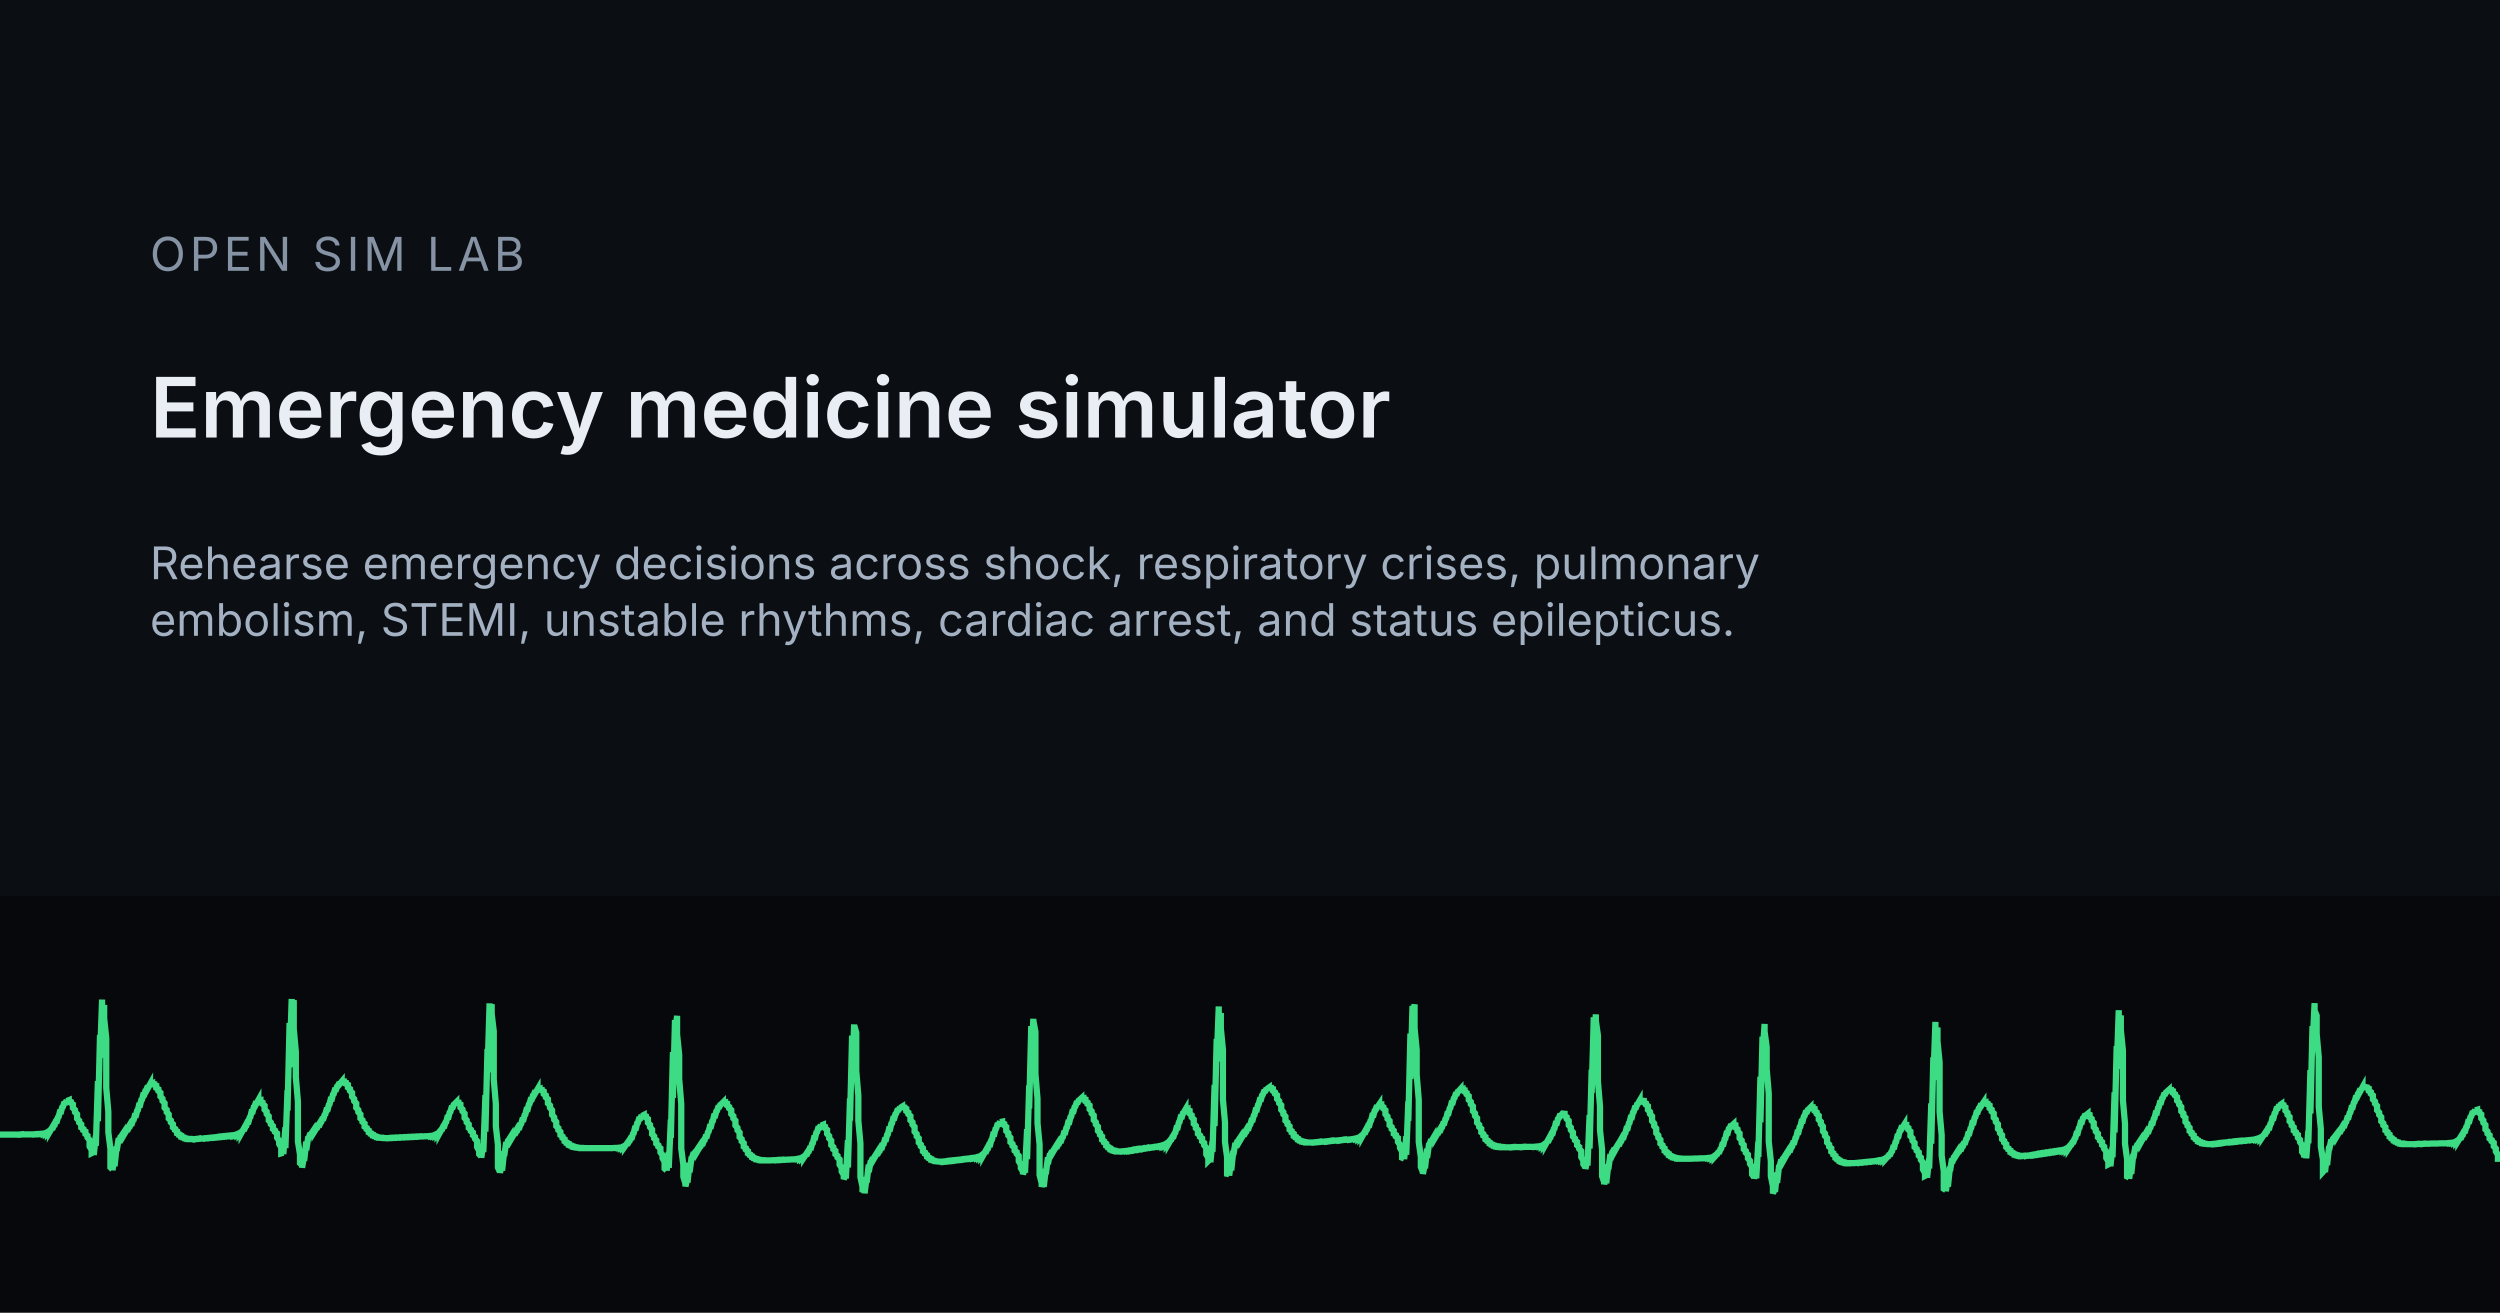
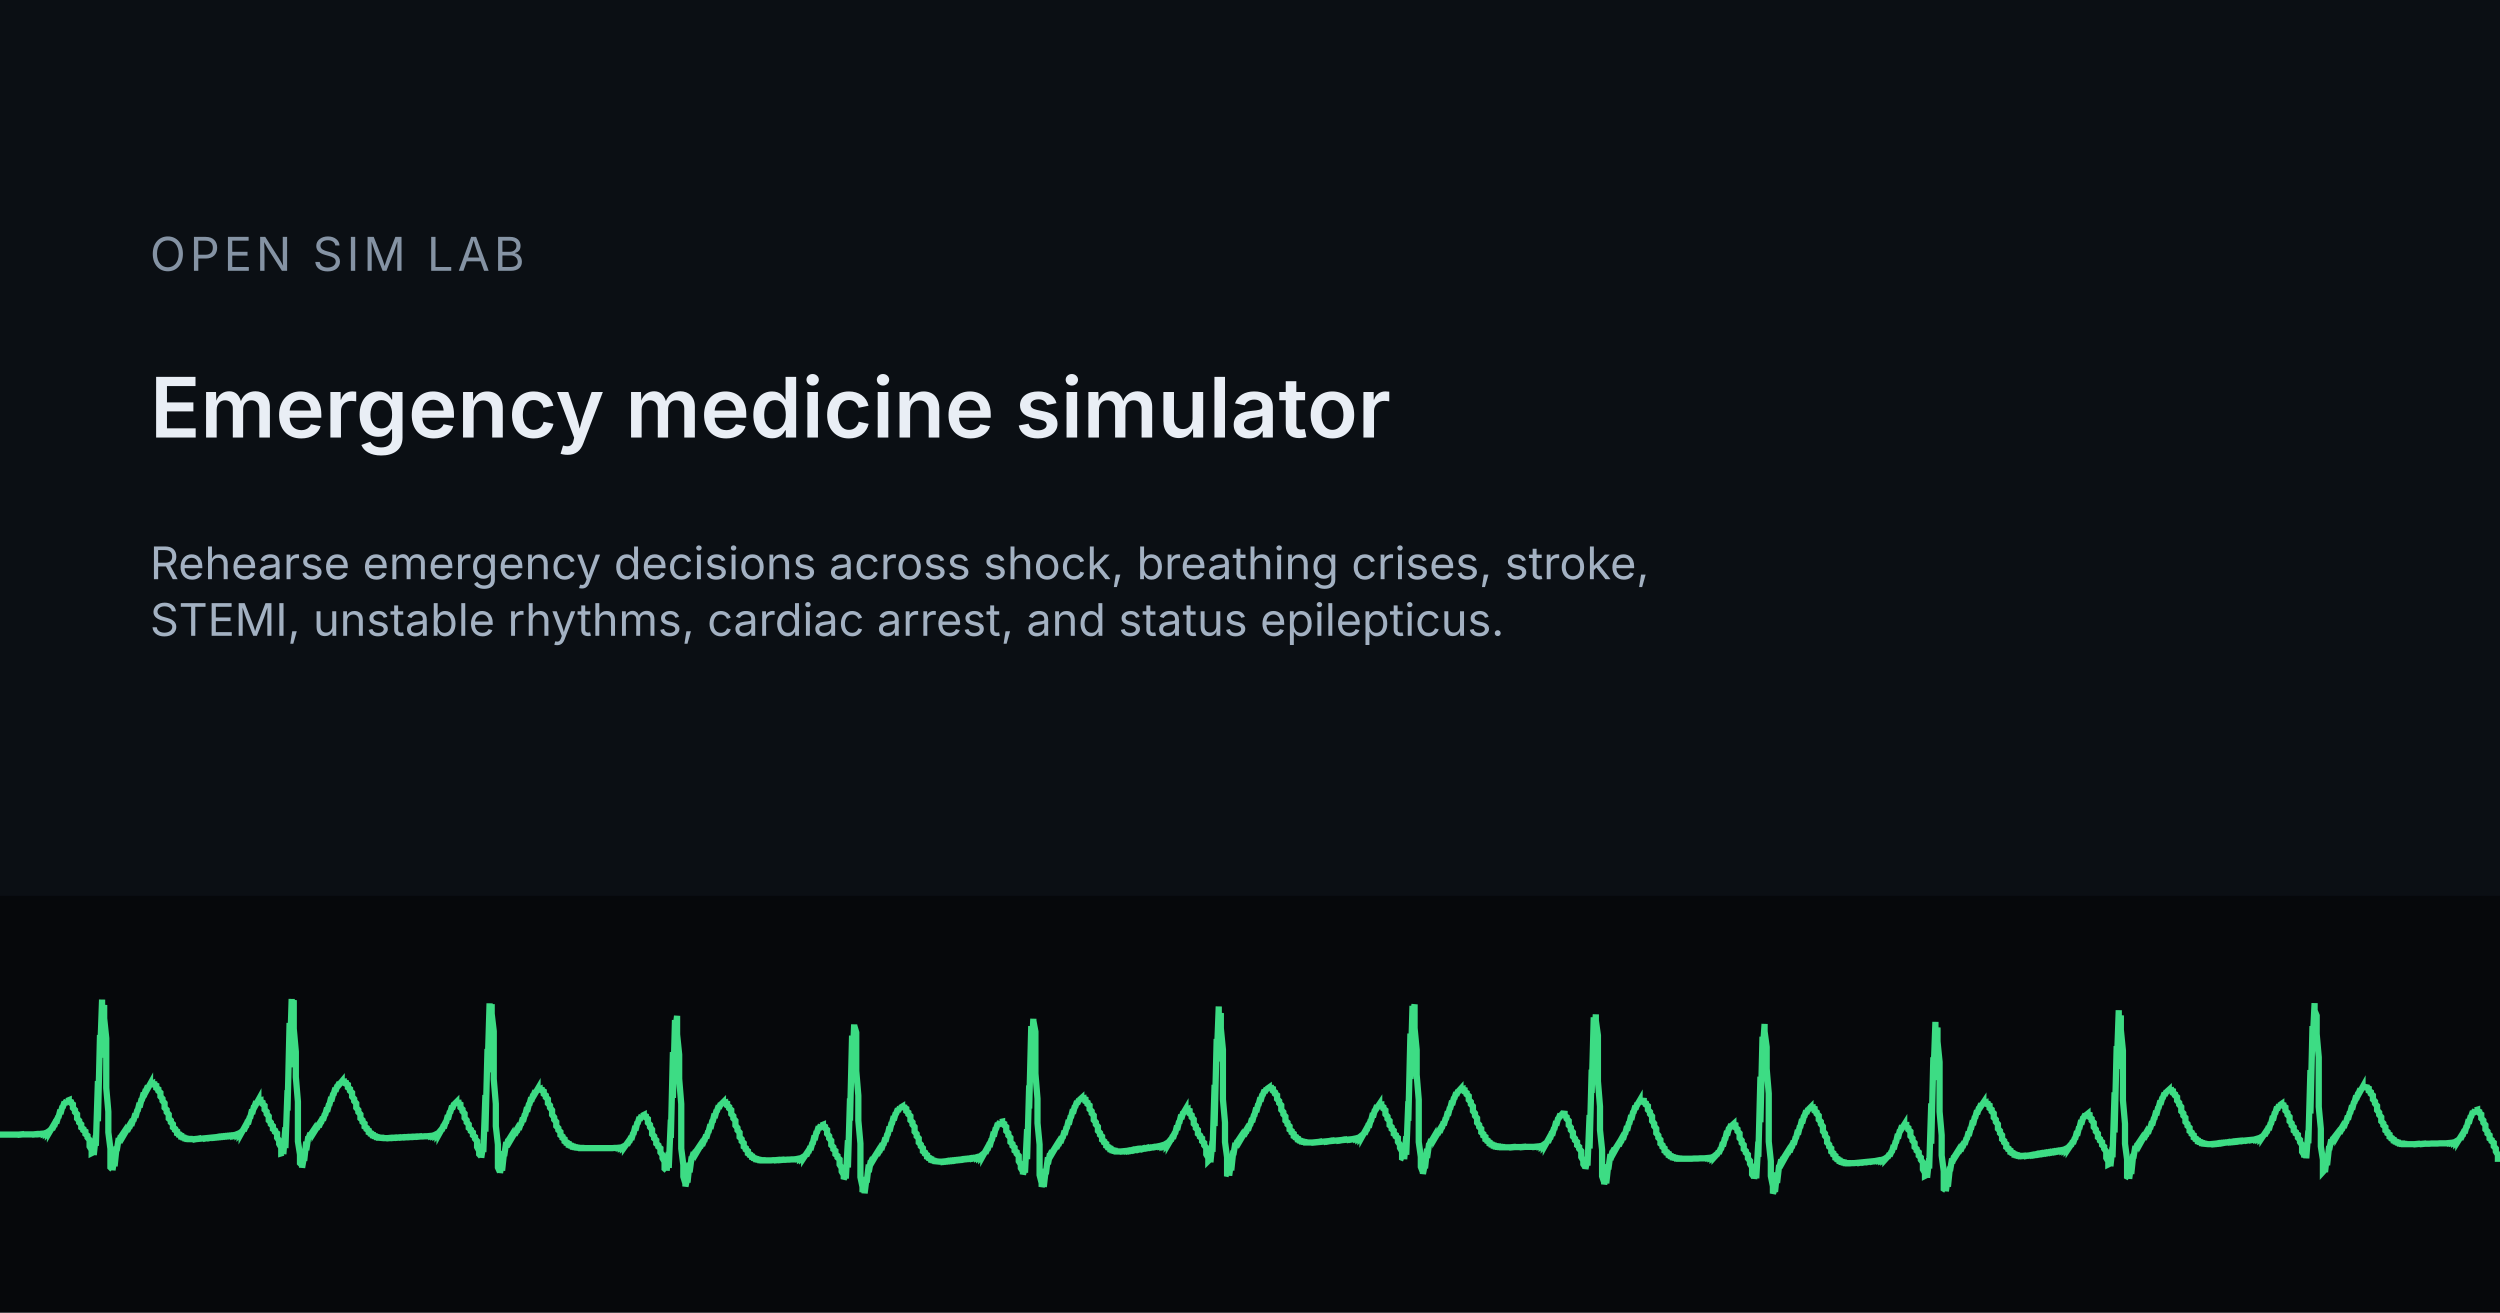
<svg xmlns="http://www.w3.org/2000/svg" width="1200" height="630" viewBox="0 0 1200 630">
  <rect width="1200" height="630" fill="#0B0F14" />
  <rect x="0" y="430" width="1200" height="200" fill="#06080B" />
  <g transform="translate(0 455)">
    <path d="M0 89.6 L0 89.6 L1 89.6 L1 89.6 L2 89.6 L2 89.6 L3 89.6 L3 89.6 L4 89.6 L4 89.6 L5 89.6 L5 89.6 L6 89.6 L6 89.6 L7 89.6 L7 89.6 L8 89.6 L8 89.6 L9 89.6 L9 89.6 L10 89.5 L10 89.6 L11 89.5 L11 89.5 L12 89.5 L12 89.5 L13 89.5 L13 89.5 L14 89.5 L14 89.5 L15 89.5 L15 89.5 L16 89.5 L16 89.5 L17 89.4 L17 89.5 L18 89.4 L18 89.4 L19 89.3 L19 89.4 L20 89.3 L20 89.3 L21 89.1 L21 89.2 L22 88.8 L22 89.0 L23 88.3 L23 88.7 L24 87.6 L24 88.0 L25 86.3 L25 87.2 L26 85.0 L26 85.7 L27 82.6 L27 84.2 L28 80.7 L28 81.6 L29 77.7 L29 79.7 L30 75.9 L30 76.8 L31 73.9 L31 75.1 L32 73.2 L32 73.5 L33 73.1 L33 73.5 L34 73.9 L34 74.4 L35 75.1 L35 76.8 L36 77.8 L36 78.8 L37 79.8 L37 81.9 L38 82.9 L38 83.8 L39 84.7 L39 86.2 L40 86.9 L40 87.5 L41 88.1 L41 89.3 L42 90.1 L42 91.0 L43 92.2 L43 95.3 L44 97.0 L44 98.5 L45 98.0 L45 99.4 L46 90.1 L46 95.0 L47 63.9 L47 83.2 L48 41.8 L48 52.7 L49 24.8 L49 32.7 L50 27.4 L50 33.8 L51 43.4 L51 67.2 L52 78.6 L52 88.5 L53 96.4 L53 105.3 L54 106.3 L54 106.7 L55 99.9 L55 104.8 L56 95.3 L56 97.4 L57 91.3 L57 93.5 L58 90.2 L58 90.7 L59 89.2 L59 89.8 L60 88.4 L60 88.8 L61 87.1 L61 88.0 L62 85.9 L62 86.5 L63 83.9 L63 85.3 L64 82.2 L64 83.1 L65 79.5 L65 81.4 L66 77.5 L66 78.5 L67 74.4 L67 76.5 L68 72.3 L68 73.4 L69 69.5 L69 71.4 L70 67.9 L70 68.7 L71 66.2 L71 67.3 L72 65.5 L72 65.7 L73 65.2 L73 65.3 L74 65.4 L74 65.7 L75 66.1 L75 67.2 L76 67.8 L76 68.6 L77 69.5 L77 71.3 L78 72.4 L78 73.4 L79 74.5 L79 76.7 L80 77.7 L80 78.8 L81 79.9 L81 81.9 L82 82.8 L82 83.7 L83 84.6 L83 86.1 L84 86.8 L84 87.4 L85 88.0 L85 89.0 L86 89.4 L86 89.8 L87 90.1 L87 90.7 L88 90.9 L88 91.1 L89 91.3 L89 91.5 L90 91.6 L90 91.7 L91 91.7 L91 91.8 L92 91.8 L92 91.8 L93 91.8 L93 91.8 L94 91.7 L94 91.8 L95 91.6 L95 91.7 L96 91.6 L96 91.6 L97 91.5 L97 91.5 L98 91.4 L98 91.4 L99 91.3 L99 91.4 L100 91.2 L100 91.2 L101 91.1 L101 91.2 L102 91.0 L102 91.0 L103 90.9 L103 91.0 L104 90.8 L104 90.9 L105 90.7 L105 90.8 L106 90.6 L106 90.7 L107 90.5 L107 90.6 L108 90.4 L108 90.5 L109 90.3 L109 90.4 L110 90.2 L110 90.3 L111 90.1 L111 90.2 L112 90.0 L112 90.1 L113 89.7 L113 89.9 L114 89.5 L114 89.6 L115 88.9 L115 89.3 L116 88.2 L116 88.6 L117 86.8 L117 87.8 L118 85.4 L118 86.1 L119 82.8 L119 84.6 L120 80.8 L120 81.8 L121 77.6 L121 79.7 L122 75.7 L122 76.6 L123 73.7 L123 74.9 L124 73.1 L124 73.3 L125 73.1 L125 73.7 L126 74.2 L126 74.9 L127 75.7 L127 77.6 L128 78.6 L128 79.7 L129 80.8 L129 82.8 L130 83.8 L130 84.6 L131 85.5 L131 86.9 L132 87.6 L132 88.3 L133 89.0 L133 91.1 L134 92.5 L134 94.1 L135 95.8 L135 98.6 L136 98.3 L136 99.0 L137 86.1 L137 96.1 L138 68.3 L138 78.1 L139 36.0 L139 57.3 L140 24.5 L140 28.4 L141 25.1 L141 38.8 L142 49.9 L142 62.0 L143 73.8 L143 92.9 L144 99.2 L144 103.3 L145 104.3 L145 105.5 L146 99.7 L146 102.2 L147 93.0 L147 97.1 L148 90.5 L148 91.6 L149 88.9 L149 89.8 L150 88.3 L150 88.6 L151 87.3 L151 88.0 L152 86.4 L152 86.9 L153 84.8 L153 85.9 L154 83.5 L154 84.2 L155 81.2 L155 82.8 L156 79.5 L156 80.4 L157 76.7 L157 78.6 L158 74.7 L158 75.7 L159 71.6 L159 73.6 L160 69.7 L160 70.7 L161 67.2 L161 68.9 L162 65.9 L162 66.5 L163 64.6 L163 65.4 L164 64.2 L164 64.3 L165 64.2 L165 64.4 L166 64.7 L166 65.2 L167 65.7 L167 67.0 L168 67.7 L168 68.6 L169 69.5 L169 71.4 L170 72.5 L170 73.5 L171 74.6 L171 76.7 L172 77.8 L172 78.8 L173 79.9 L173 81.8 L174 82.7 L174 83.5 L175 84.3 L175 85.8 L176 86.4 L176 87.0 L177 87.6 L177 88.5 L178 88.9 L178 89.3 L179 89.6 L179 90.1 L180 90.3 L180 90.5 L181 90.7 L181 90.9 L182 91.0 L182 91.1 L183 91.1 L183 91.2 L184 91.3 L184 91.3 L185 91.3 L185 91.3 L186 91.3 L186 91.3 L187 91.2 L187 91.3 L188 91.2 L188 91.2 L189 91.1 L189 91.2 L190 91.1 L190 91.1 L191 91.0 L191 91.1 L192 91.0 L192 91.0 L193 90.9 L193 91.0 L194 90.9 L194 90.9 L195 90.8 L195 90.9 L196 90.8 L196 90.8 L197 90.7 L197 90.8 L198 90.7 L198 90.7 L199 90.6 L199 90.7 L200 90.6 L200 90.6 L201 90.5 L201 90.6 L202 90.5 L202 90.5 L203 90.5 L203 90.5 L204 90.4 L204 90.4 L205 90.4 L205 90.4 L206 90.3 L206 90.3 L207 90.2 L207 90.3 L208 90.0 L208 90.1 L209 89.6 L209 89.9 L210 89.2 L210 89.4 L211 88.2 L211 88.9 L212 87.1 L212 87.7 L213 85.0 L213 86.5 L214 83.3 L214 84.2 L215 80.3 L215 82.3 L216 78.3 L216 79.3 L217 75.8 L217 77.4 L218 74.6 L218 75.1 L219 74.1 L219 74.3 L220 74.3 L220 74.6 L221 75.1 L221 76.6 L222 77.5 L222 78.4 L223 79.5 L223 81.6 L224 82.7 L224 83.7 L225 84.7 L225 86.4 L226 87.2 L226 87.9 L227 88.6 L227 89.9 L228 90.7 L228 91.6 L229 92.7 L229 95.6 L230 97.4 L230 99.0 L231 100.1 L231 100.7 L232 94.1 L232 98.0 L233 70.6 L233 88.2 L234 48.5 L234 59.7 L235 26.6 L235 38.3 L236 27.0 L236 31.6 L237 40.0 L237 63.0 L238 74.9 L238 85.6 L239 94.4 L239 105.4 L240 107.6 L240 108.0 L241 102.4 L241 106.9 L242 97.6 L242 99.9 L243 93.2 L243 95.7 L244 91.9 L244 92.5 L245 90.9 L245 91.5 L246 90.2 L246 90.6 L247 88.9 L247 89.8 L248 87.8 L248 88.4 L249 85.8 L249 87.2 L250 84.2 L250 85.0 L251 81.5 L251 83.4 L252 79.6 L252 80.6 L253 76.5 L253 78.6 L254 74.5 L254 75.5 L255 71.8 L255 73.6 L256 70.2 L256 71.0 L257 68.5 L257 69.6 L258 67.9 L258 68.2 L259 67.8 L259 67.9 L260 68.1 L260 68.4 L261 68.9 L261 70.1 L262 70.8 L262 71.7 L263 72.6 L263 74.6 L264 75.6 L264 76.7 L265 77.9 L265 80.1 L266 81.3 L266 82.4 L267 83.5 L267 85.5 L268 86.5 L268 87.4 L269 88.3 L269 89.8 L270 90.5 L270 91.2 L271 91.8 L271 92.8 L272 93.3 L272 93.7 L273 94.0 L273 94.6 L274 94.8 L274 95.0 L275 95.2 L275 95.5 L276 95.6 L276 95.7 L277 95.8 L277 95.9 L278 96.0 L278 96.0 L279 96.0 L279 96.1 L280 96.1 L280 96.1 L281 96.1 L281 96.1 L282 96.1 L282 96.1 L283 96.1 L283 96.1 L284 96.1 L284 96.1 L285 96.1 L285 96.1 L286 96.1 L286 96.1 L287 96.1 L287 96.1 L288 96.1 L288 96.1 L289 96.1 L289 96.1 L290 96.1 L290 96.1 L291 96.1 L291 96.1 L292 96.1 L292 96.1 L293 96.1 L293 96.1 L294 96.1 L294 96.1 L295 96.0 L295 96.0 L296 96.0 L296 96.0 L297 95.9 L297 96.0 L298 95.8 L298 95.9 L299 95.4 L299 95.7 L300 94.9 L300 95.2 L301 93.8 L301 94.6 L302 92.7 L302 93.3 L303 90.5 L303 92.1 L304 88.6 L304 89.6 L305 85.5 L305 87.6 L306 83.5 L306 84.5 L307 81.2 L307 82.7 L308 80.3 L308 80.7 L309 80.2 L309 80.4 L310 80.8 L310 81.4 L311 82.1 L311 83.9 L312 84.9 L312 86.0 L313 87.2 L313 89.4 L314 90.4 L314 91.4 L315 92.3 L315 93.9 L316 94.7 L316 95.4 L317 96.2 L317 98.1 L318 99.4 L318 100.9 L319 102.6 L319 105.9 L320 106.8 L320 106.9 L321 98.0 L321 105.6 L322 82.4 L322 91.2 L323 50.0 L323 72.0 L324 34.6 L324 40.8 L325 32.6 L325 41.5 L326 51.2 L326 62.8 L327 74.9 L327 96.3 L328 104.2 L328 109.8 L329 113.1 L329 114.5 L330 110.3 L330 112.6 L331 103.1 L331 107.7 L332 100.2 L332 101.4 L333 98.1 L333 99.3 L334 97.4 L334 97.8 L335 96.3 L335 97.1 L336 95.4 L336 95.9 L337 93.6 L337 94.9 L338 92.2 L338 92.9 L339 89.7 L339 91.4 L340 87.8 L340 88.7 L341 84.7 L341 86.8 L342 82.6 L342 83.7 L343 79.6 L343 81.6 L344 77.8 L344 78.7 L345 75.7 L345 77.0 L346 74.7 L346 75.2 L347 74.2 L347 74.4 L348 74.2 L348 74.4 L349 74.7 L349 75.6 L350 76.3 L350 77.0 L351 77.8 L351 79.7 L352 80.7 L352 81.8 L353 82.9 L353 85.2 L354 86.4 L354 87.5 L355 88.6 L355 90.8 L356 91.8 L356 92.8 L357 93.7 L357 95.4 L358 96.1 L358 96.8 L359 97.5 L359 98.6 L360 99.1 L360 99.5 L361 99.9 L361 100.5 L362 100.8 L362 101.0 L363 101.2 L363 101.5 L364 101.6 L364 101.7 L365 101.8 L365 101.9 L366 101.9 L366 102.0 L367 102.0 L367 102.0 L368 102.0 L368 102.0 L369 102.0 L369 102.0 L370 102.0 L370 102.0 L371 101.9 L371 101.9 L372 101.9 L372 101.9 L373 101.8 L373 101.9 L374 101.8 L374 101.8 L375 101.7 L375 101.8 L376 101.7 L376 101.7 L377 101.7 L377 101.7 L378 101.6 L378 101.6 L379 101.6 L379 101.6 L380 101.5 L380 101.5 L381 101.5 L381 101.5 L382 101.4 L382 101.4 L383 101.2 L383 101.3 L384 101.1 L384 101.2 L385 100.6 L385 100.9 L386 100.1 L386 100.4 L387 98.9 L387 99.8 L388 97.7 L388 98.3 L389 95.3 L389 97.0 L390 93.3 L390 94.3 L391 90.1 L391 92.2 L392 88.0 L392 89.0 L393 85.7 L393 87.1 L394 85.0 L394 85.3 L395 84.9 L395 85.3 L396 85.8 L396 86.5 L397 87.3 L397 89.2 L398 90.3 L398 91.4 L399 92.5 L399 94.6 L400 95.6 L400 96.6 L401 97.4 L401 99.0 L402 99.8 L402 100.6 L403 101.5 L403 104.0 L404 105.6 L404 107.3 L405 109.0 L405 111.0 L406 108.9 L406 110.7 L407 92.3 L407 105.4 L408 72.2 L408 82.9 L409 42.1 L409 60.9 L410 36.7 L410 37.2 L411 40.6 L411 59.0 L412 70.9 L412 82.9 L413 93.9 L413 110.0 L414 114.7 L414 117.2 L415 115.0 L415 117.8 L416 110.0 L416 112.6 L417 104.0 L417 107.6 L418 102.1 L418 102.9 L419 100.7 L419 101.5 L420 99.9 L420 100.3 L421 98.6 L421 99.5 L422 97.5 L422 98.1 L423 95.5 L423 96.9 L424 93.8 L424 94.7 L425 91.1 L425 93.0 L426 89.0 L426 90.1 L427 85.8 L427 88.0 L428 83.7 L428 84.8 L429 80.8 L429 82.7 L430 79.1 L430 79.9 L431 77.2 L431 78.4 L432 76.5 L432 76.8 L433 76.2 L433 76.3 L434 76.5 L434 76.7 L435 77.2 L435 78.3 L436 79.0 L436 79.8 L437 80.7 L437 82.7 L438 83.7 L438 84.8 L439 85.9 L439 88.2 L440 89.3 L440 90.4 L441 91.4 L441 93.4 L442 94.4 L442 95.2 L443 96.1 L443 97.6 L444 98.2 L444 98.8 L445 99.4 L445 100.3 L446 100.7 L446 101.0 L447 101.3 L447 101.8 L448 102.0 L448 102.1 L449 102.3 L449 102.4 L450 102.5 L450 102.5 L451 102.6 L451 102.6 L452 102.6 L452 102.6 L453 102.5 L453 102.6 L454 102.4 L454 102.5 L455 102.3 L455 102.4 L456 102.2 L456 102.3 L457 102.1 L457 102.2 L458 102.0 L458 102.1 L459 101.9 L459 102.0 L460 101.8 L460 101.8 L461 101.6 L461 101.7 L462 101.5 L462 101.6 L463 101.4 L463 101.5 L464 101.3 L464 101.3 L465 101.1 L465 101.2 L466 101.0 L466 101.1 L467 100.9 L467 101.0 L468 100.7 L468 100.8 L469 100.5 L469 100.7 L470 100.2 L470 100.4 L471 99.6 L471 100.1 L472 99.0 L472 99.4 L473 97.6 L473 98.6 L474 96.3 L474 97.0 L475 93.7 L475 95.5 L476 91.6 L476 92.6 L477 88.3 L477 90.5 L478 86.3 L478 87.2 L479 84.1 L479 85.4 L480 83.4 L480 83.6 L481 83.4 L481 83.9 L482 84.4 L482 85.1 L483 85.9 L483 87.9 L484 88.9 L484 90.0 L485 91.1 L485 93.2 L486 94.1 L486 95.0 L487 95.8 L487 97.3 L488 98.0 L488 98.8 L489 99.8 L489 102.4 L490 104.0 L490 105.7 L491 107.3 L491 108.7 L492 105.6 L492 107.9 L493 87.0 L493 101.4 L494 66.0 L494 77.1 L495 37.5 L495 54.8 L496 34.0 L496 34.9 L497 40.2 L497 60.3 L498 72.4 L498 84.1 L499 94.4 L499 109.0 L500 112.9 L500 114.7 L501 111.2 L501 114.7 L502 106.1 L502 108.6 L503 100.5 L503 103.8 L504 98.7 L504 99.5 L505 97.4 L505 98.2 L506 96.6 L506 97.0 L507 95.3 L507 96.2 L508 94.2 L508 94.8 L509 92.2 L509 93.6 L510 90.6 L510 91.4 L511 87.8 L511 89.7 L512 85.8 L512 86.8 L513 82.6 L513 84.8 L514 80.5 L514 81.6 L515 77.5 L515 79.5 L516 75.7 L516 76.6 L517 73.6 L517 74.9 L518 72.7 L518 73.1 L519 72.2 L519 72.4 L520 72.2 L520 72.4 L521 72.7 L521 73.6 L522 74.2 L522 74.9 L523 75.6 L523 77.4 L524 78.4 L524 79.4 L525 80.4 L525 82.6 L526 83.7 L526 84.7 L527 85.8 L527 87.8 L528 88.8 L528 89.7 L529 90.5 L529 92.1 L530 92.8 L530 93.4 L531 94.0 L531 95.0 L532 95.5 L532 95.9 L533 96.2 L533 96.8 L534 97.0 L534 97.2 L535 97.3 L535 97.5 L536 97.6 L536 97.7 L537 97.7 L537 97.7 L538 97.7 L538 97.7 L539 97.6 L539 97.7 L540 97.6 L540 97.6 L541 97.4 L541 97.5 L542 97.3 L542 97.4 L543 97.1 L543 97.3 L544 97.0 L544 97.1 L545 96.8 L545 97.0 L546 96.7 L546 96.8 L547 96.6 L547 96.7 L548 96.4 L548 96.5 L549 96.3 L549 96.4 L550 96.1 L550 96.2 L551 96.0 L551 96.1 L552 95.9 L552 95.9 L553 95.7 L553 95.8 L554 95.6 L554 95.6 L555 95.4 L555 95.5 L556 95.3 L556 95.3 L557 95.0 L557 95.2 L558 94.9 L558 95.0 L559 94.4 L559 94.7 L560 94.0 L560 94.3 L561 93.1 L561 93.8 L562 92.1 L562 92.6 L563 90.1 L563 91.5 L564 88.4 L564 89.3 L565 85.3 L565 87.4 L566 83.1 L566 84.2 L567 80.1 L567 82.1 L568 78.7 L568 79.3 L569 77.6 L569 78.1 L570 77.6 L570 77.9 L571 78.2 L571 79.5 L572 80.3 L572 81.3 L573 82.3 L573 84.4 L574 85.4 L574 86.5 L575 87.4 L575 89.2 L576 90.0 L576 90.7 L577 91.4 L577 92.8 L578 93.6 L578 94.7 L579 95.9 L579 99.1 L580 100.8 L580 102.2 L581 101.2 L581 102.9 L582 92.7 L582 97.9 L583 65.7 L583 85.5 L584 43.7 L584 54.5 L585 28.1 L585 34.9 L586 31.3 L586 38.6 L587 48.8 L587 72.7 L588 83.8 L588 93.2 L589 100.5 L589 108.4 L590 108.6 L590 109.3 L591 101.8 L591 106.8 L592 97.3 L592 99.4 L593 93.6 L593 95.7 L594 92.5 L594 93.0 L595 91.5 L595 92.2 L596 90.7 L596 91.1 L597 89.4 L597 90.3 L598 88.2 L598 88.8 L599 86.1 L599 87.6 L600 84.5 L600 85.3 L601 81.8 L601 83.6 L602 79.8 L602 80.8 L603 76.7 L603 78.8 L604 74.7 L604 75.7 L605 71.8 L605 73.7 L606 70.1 L606 70.9 L607 68.2 L607 69.4 L608 67.4 L608 67.8 L609 67.1 L609 67.2 L610 67.2 L610 67.4 L611 67.7 L611 68.6 L612 69.3 L612 70.0 L613 70.7 L613 72.5 L614 73.5 L614 74.5 L615 75.5 L615 77.7 L616 78.8 L616 79.8 L617 80.9 L617 82.9 L618 83.8 L618 84.7 L619 85.6 L619 87.2 L620 87.9 L620 88.6 L621 89.2 L621 90.3 L622 90.7 L622 91.1 L623 91.5 L623 92.1 L624 92.4 L624 92.6 L625 92.8 L625 93.0 L626 93.1 L626 93.2 L627 93.3 L627 93.4 L628 93.4 L628 93.4 L629 93.4 L629 93.4 L630 93.4 L630 93.4 L631 93.3 L631 93.4 L632 93.3 L632 93.3 L633 93.1 L633 93.2 L634 93.1 L634 93.1 L635 93.0 L635 93.0 L636 92.9 L636 92.9 L637 92.8 L637 92.9 L638 92.7 L638 92.8 L639 92.6 L639 92.7 L640 92.6 L640 92.6 L641 92.5 L641 92.5 L642 92.4 L642 92.4 L643 92.3 L643 92.4 L644 92.2 L644 92.3 L645 92.1 L645 92.2 L646 92.1 L646 92.1 L647 92.0 L647 92.0 L648 91.9 L648 92.0 L649 91.8 L649 91.9 L650 91.7 L650 91.7 L651 91.4 L651 91.6 L652 91.2 L652 91.3 L653 90.5 L653 91.0 L654 89.9 L654 90.2 L655 88.4 L655 89.4 L656 87.0 L656 87.7 L657 84.4 L657 86.2 L658 82.4 L658 83.4 L659 79.3 L659 81.3 L660 77.5 L660 78.3 L661 75.6 L661 76.7 L662 75.2 L662 75.3 L663 75.2 L663 75.8 L664 76.4 L664 77.1 L665 77.9 L665 79.8 L666 80.9 L666 82.0 L667 83.0 L667 85.1 L668 86.0 L668 86.9 L669 87.7 L669 89.2 L670 89.8 L670 90.5 L671 91.2 L671 93.1 L672 94.5 L672 96.0 L673 97.7 L673 100.7 L674 101.1 L674 101.4 L675 90.4 L675 99.3 L676 73.6 L676 83.0 L677 41.1 L677 62.9 L678 27.8 L678 32.7 L679 27.1 L679 38.5 L680 49.0 L680 60.9 L681 72.9 L681 93.2 L682 100.3 L682 105.1 L683 107.7 L683 108.5 L684 103.4 L684 105.8 L685 96.4 L685 100.8 L686 93.7 L686 94.8 L687 91.9 L687 92.9 L688 91.2 L688 91.5 L689 90.1 L689 90.8 L690 89.1 L690 89.6 L691 87.3 L691 88.6 L692 85.9 L692 86.7 L693 83.4 L693 85.1 L694 81.5 L694 82.5 L695 78.5 L695 80.5 L696 76.4 L696 77.4 L697 73.4 L697 75.4 L698 71.6 L698 72.5 L699 69.4 L699 70.8 L700 68.4 L700 68.9 L701 67.8 L701 68.1 L702 67.8 L702 67.9 L703 68.2 L703 69.0 L704 69.6 L704 70.3 L705 71.1 L705 72.9 L706 73.9 L706 75.0 L707 76.0 L707 78.3 L708 79.4 L708 80.6 L709 81.7 L709 83.9 L710 84.9 L710 85.9 L711 86.8 L711 88.5 L712 89.3 L712 90.1 L713 90.7 L713 91.9 L714 92.4 L714 92.8 L715 93.3 L715 93.9 L716 94.2 L716 94.5 L717 94.7 L717 95.0 L718 95.1 L718 95.3 L719 95.3 L719 95.5 L720 95.5 L720 95.6 L721 95.6 L721 95.7 L722 95.7 L722 95.7 L723 95.7 L723 95.7 L724 95.7 L724 95.7 L725 95.7 L725 95.7 L726 95.6 L726 95.7 L727 95.6 L727 95.6 L728 95.6 L728 95.6 L729 95.6 L729 95.6 L730 95.6 L730 95.6 L731 95.5 L731 95.6 L732 95.5 L732 95.5 L733 95.5 L733 95.5 L734 95.5 L734 95.5 L735 95.5 L735 95.5 L736 95.5 L736 95.5 L737 95.4 L737 95.5 L738 95.4 L738 95.4 L739 95.2 L739 95.3 L740 95.0 L740 95.1 L741 94.4 L741 94.9 L742 93.8 L742 94.1 L743 92.3 L743 93.4 L744 90.9 L744 91.7 L745 88.3 L745 90.1 L746 86.2 L746 87.3 L747 83.2 L747 85.2 L748 81.4 L748 82.2 L749 79.7 L749 80.7 L750 79.5 L750 79.5 L751 79.6 L751 80.5 L752 81.2 L752 82.0 L753 83.0 L753 85.1 L754 86.2 L754 87.4 L755 88.5 L755 90.5 L756 91.5 L756 92.3 L757 93.1 L757 94.7 L758 95.5 L758 96.4 L759 97.5 L759 100.4 L760 102.1 L760 103.8 L761 105.3 L761 106.1 L762 101.4 L762 104.5 L763 80.2 L763 96.3 L764 58.4 L764 69.6 L765 33.3 L765 47.7 L766 31.9 L766 34.9 L767 42.0 L767 64.0 L768 76.1 L768 87.4 L769 96.9 L769 109.6 L770 112.5 L770 113.5 L771 108.9 L771 113.0 L772 103.9 L772 106.3 L773 99.0 L773 101.8 L774 97.5 L774 98.1 L775 96.2 L775 97.0 L776 95.4 L776 95.8 L777 94.0 L777 95.0 L778 92.7 L778 93.4 L779 90.4 L779 92.0 L780 88.6 L780 89.5 L781 85.6 L781 87.7 L782 83.5 L782 84.6 L783 80.3 L783 82.5 L784 78.3 L784 79.3 L785 75.8 L785 77.4 L786 74.5 L786 75.1 L787 73.4 L787 74.0 L788 73.3 L788 73.3 L789 73.4 L789 74.1 L790 74.6 L790 75.2 L791 75.9 L791 77.7 L792 78.7 L792 79.7 L793 80.8 L793 83.1 L794 84.3 L794 85.5 L795 86.7 L795 88.9 L796 90.0 L796 91.1 L797 92.1 L797 93.9 L798 94.7 L798 95.5 L799 96.2 L799 97.4 L800 97.9 L800 98.4 L801 98.8 L801 99.5 L802 99.8 L802 100.1 L803 100.3 L803 100.6 L804 100.7 L804 100.8 L805 100.9 L805 101.1 L806 101.1 L806 101.2 L807 101.2 L807 101.2 L808 101.2 L808 101.2 L809 101.2 L809 101.2 L810 101.2 L810 101.2 L811 101.2 L811 101.2 L812 101.2 L812 101.2 L813 101.1 L813 101.1 L814 101.1 L814 101.1 L815 101.1 L815 101.1 L816 101.0 L816 101.0 L817 101.0 L817 101.0 L818 101.0 L818 101.0 L819 100.9 L819 100.9 L820 100.8 L820 100.9 L821 100.7 L821 100.8 L822 100.4 L822 100.6 L823 99.8 L823 100.3 L824 99.2 L824 99.5 L825 97.6 L825 98.7 L826 96.1 L826 96.9 L827 93.3 L827 95.2 L828 91.1 L828 92.2 L829 87.9 L829 90.0 L830 86.1 L830 87.0 L831 84.7 L831 85.5 L832 84.6 L832 84.7 L833 85.0 L833 86.2 L834 87.0 L834 88.0 L835 89.0 L835 91.3 L836 92.4 L836 93.6 L837 94.6 L837 96.6 L838 97.5 L838 98.3 L839 99.2 L839 101.0 L840 102.2 L840 103.6 L841 105.2 L841 108.7 L842 110.1 L842 110.8 L843 105.6 L843 110.6 L844 93.0 L844 100.3 L845 61.8 L845 83.7 L846 42.6 L846 51.2 L847 36.5 L847 40.1 L848 47.6 L848 58.0 L849 69.9 L849 93.0 L850 102.3 L850 109.5 L851 114.4 L851 117.9 L852 115.3 L852 117.1 L853 107.8 L853 112.8 L854 104.2 L854 105.8 L855 101.6 L855 103.0 L856 100.7 L856 101.1 L857 99.5 L857 100.3 L858 98.5 L858 99.0 L859 96.7 L859 98.0 L860 95.2 L860 96.0 L861 92.6 L861 94.4 L862 90.6 L862 91.6 L863 87.4 L863 89.6 L864 85.3 L864 86.4 L865 82.2 L865 84.2 L866 80.3 L866 81.2 L867 78.1 L867 79.5 L868 77.2 L868 77.6 L869 76.6 L869 76.9 L870 76.7 L870 76.9 L871 77.2 L871 78.2 L872 78.9 L872 79.6 L873 80.5 L873 82.4 L874 83.4 L874 84.5 L875 85.7 L875 88.0 L876 89.1 L876 90.2 L877 91.3 L877 93.4 L878 94.4 L878 95.4 L879 96.2 L879 97.8 L880 98.5 L880 99.2 L881 99.8 L881 100.8 L882 101.2 L882 101.6 L883 101.9 L883 102.4 L884 102.6 L884 102.8 L885 102.9 L885 103.1 L886 103.2 L886 103.3 L887 103.3 L887 103.4 L888 103.4 L888 103.4 L889 103.3 L889 103.3 L890 103.3 L890 103.3 L891 103.2 L891 103.2 L892 103.1 L892 103.1 L893 103.0 L893 103.1 L894 102.9 L894 102.9 L895 102.8 L895 102.9 L896 102.7 L896 102.7 L897 102.6 L897 102.7 L898 102.5 L898 102.5 L899 102.4 L899 102.5 L900 102.3 L900 102.3 L901 102.1 L901 102.2 L902 102.0 L902 102.1 L903 101.8 L903 102.0 L904 101.5 L904 101.7 L905 101.0 L905 101.4 L906 100.3 L906 100.7 L907 98.8 L907 99.9 L908 97.5 L908 98.2 L909 94.7 L909 96.6 L910 92.6 L910 93.7 L911 89.3 L911 91.5 L912 87.3 L912 88.2 L913 85.3 L913 86.5 L914 84.9 L914 85.0 L915 85.0 L915 85.8 L916 86.4 L916 87.2 L917 88.1 L917 90.3 L918 91.4 L918 92.5 L919 93.6 L919 95.6 L920 96.5 L920 97.3 L921 98.1 L921 99.7 L922 100.6 L922 101.7 L923 103.0 L923 106.3 L924 108.0 L924 109.4 L925 108.9 L925 110.3 L926 101.0 L926 105.9 L927 74.6 L927 94.0 L928 52.5 L928 63.4 L929 35.5 L929 43.4 L930 38.2 L930 44.9 L931 54.8 L931 78.6 L932 89.9 L932 99.6 L933 107.2 L933 115.6 L934 116.2 L934 116.8 L935 109.6 L935 114.6 L936 105.0 L936 107.1 L937 101.1 L937 103.3 L938 99.9 L938 100.4 L939 98.8 L939 99.5 L940 97.9 L940 98.4 L941 96.4 L941 97.5 L942 95.1 L942 95.8 L943 92.9 L943 94.4 L944 91.1 L944 92.0 L945 88.2 L945 90.2 L946 86.1 L946 87.1 L947 82.8 L947 85.0 L948 80.8 L948 81.8 L949 78.0 L949 79.8 L950 76.4 L950 77.2 L951 74.8 L951 75.8 L952 74.3 L952 74.5 L953 74.2 L953 74.4 L954 74.7 L954 75.1 L955 75.6 L955 76.9 L956 77.6 L956 78.5 L957 79.4 L957 81.4 L958 82.4 L958 83.5 L959 84.6 L959 86.8 L960 87.8 L960 88.9 L961 89.9 L961 91.8 L962 92.6 L962 93.4 L963 94.2 L963 95.6 L964 96.2 L964 96.7 L965 97.2 L965 98.0 L966 98.3 L966 98.6 L967 98.9 L967 99.3 L968 99.4 L968 99.6 L969 99.7 L969 99.8 L970 99.8 L970 99.9 L971 99.8 L971 99.9 L972 99.8 L972 99.8 L973 99.7 L973 99.8 L974 99.6 L974 99.6 L975 99.4 L975 99.5 L976 99.3 L976 99.4 L977 99.1 L977 99.3 L978 99.0 L978 99.1 L979 98.8 L979 99.0 L980 98.7 L980 98.8 L981 98.5 L981 98.7 L982 98.4 L982 98.5 L983 98.2 L983 98.4 L984 98.1 L984 98.2 L985 97.9 L985 98.1 L986 97.8 L986 97.9 L987 97.6 L987 97.8 L988 97.5 L988 97.6 L989 97.3 L989 97.4 L990 97.1 L990 97.2 L991 96.7 L991 97.0 L992 96.3 L992 96.6 L993 95.5 L993 96.1 L994 94.6 L994 95.1 L995 92.7 L995 94.0 L996 91.0 L996 91.9 L997 88.0 L997 90.1 L998 85.8 L998 86.9 L999 82.7 L999 84.7 L1000 81.1 L1000 81.8 L1001 79.8 L1001 80.5 L1002 79.7 L1002 79.8 L1003 80.1 L1003 81.2 L1004 82.0 L1004 82.9 L1005 83.9 L1005 86.0 L1006 87.1 L1006 88.1 L1007 89.1 L1007 90.9 L1008 91.7 L1008 92.5 L1009 93.2 L1009 94.6 L1010 95.4 L1010 96.4 L1011 97.7 L1011 100.8 L1012 102.5 L1012 103.9 L1013 103.4 L1013 104.8 L1014 95.6 L1014 100.5 L1015 69.3 L1015 88.6 L1016 47.1 L1016 58.1 L1017 29.9 L1017 38.0 L1018 32.4 L1018 39.3 L1019 49.3 L1019 73.1 L1020 84.4 L1020 94.0 L1021 101.5 L1021 109.7 L1022 110.2 L1022 110.8 L1023 103.5 L1023 108.5 L1024 98.9 L1024 101.0 L1025 95.1 L1025 97.3 L1026 94.0 L1026 94.5 L1027 93.0 L1027 93.7 L1028 92.2 L1028 92.6 L1029 90.8 L1029 91.8 L1030 89.7 L1030 90.3 L1031 87.6 L1031 89.1 L1032 86.0 L1032 86.9 L1033 83.3 L1033 85.2 L1034 81.3 L1034 82.3 L1035 78.2 L1035 80.3 L1036 76.2 L1036 77.2 L1037 73.3 L1037 75.2 L1038 71.6 L1038 72.4 L1039 69.6 L1039 70.8 L1040 68.7 L1040 69.1 L1041 68.2 L1041 68.4 L1042 68.3 L1042 68.4 L1043 68.7 L1043 69.6 L1044 70.2 L1044 70.8 L1045 71.6 L1045 73.3 L1046 74.3 L1046 75.2 L1047 76.3 L1047 78.4 L1048 79.4 L1048 80.5 L1049 81.5 L1049 83.5 L1050 84.5 L1050 85.4 L1051 86.3 L1051 87.9 L1052 88.6 L1052 89.3 L1053 89.9 L1053 91.0 L1054 91.5 L1054 91.9 L1055 92.3 L1055 92.9 L1056 93.1 L1056 93.3 L1057 93.5 L1057 93.8 L1058 93.9 L1058 94.0 L1059 94.1 L1059 94.1 L1060 94.2 L1060 94.2 L1061 94.2 L1061 94.2 L1062 94.1 L1062 94.1 L1063 94.0 L1063 94.1 L1064 93.9 L1064 94.0 L1065 93.8 L1065 93.9 L1066 93.7 L1066 93.8 L1067 93.6 L1067 93.7 L1068 93.5 L1068 93.5 L1069 93.3 L1069 93.4 L1070 93.3 L1070 93.3 L1071 93.1 L1071 93.2 L1072 93.0 L1072 93.1 L1073 92.9 L1073 93.0 L1074 92.8 L1074 92.9 L1075 92.7 L1075 92.8 L1076 92.6 L1076 92.6 L1077 92.5 L1077 92.6 L1078 92.4 L1078 92.4 L1079 92.3 L1079 92.4 L1080 92.2 L1080 92.2 L1081 92.1 L1081 92.2 L1082 92.0 L1082 92.0 L1083 91.7 L1083 91.9 L1084 91.5 L1084 91.6 L1085 91.0 L1085 91.4 L1086 90.5 L1086 90.7 L1087 89.2 L1087 90.1 L1088 88.1 L1088 88.7 L1089 85.7 L1089 87.4 L1090 83.8 L1090 84.8 L1091 80.7 L1091 82.8 L1092 78.7 L1092 79.7 L1093 76.3 L1093 77.8 L1094 75.3 L1094 75.7 L1095 75.0 L1095 75.1 L1096 75.4 L1096 75.9 L1097 76.5 L1097 78.1 L1098 79.1 L1098 80.1 L1099 81.1 L1099 83.2 L1100 84.2 L1100 85.2 L1101 86.1 L1101 87.7 L1102 88.4 L1102 89.1 L1103 89.7 L1103 91.1 L1104 92.1 L1104 93.2 L1105 94.6 L1105 97.9 L1106 99.4 L1106 100.6 L1107 97.9 L1107 101.0 L1108 87.7 L1108 93.8 L1109 58.6 L1109 79.5 L1110 37.5 L1110 47.4 L1111 26.5 L1111 30.1 L1112 32.5 L1112 41.3 L1113 52.5 L1113 76.3 L1114 86.8 L1114 95.3 L1115 101.6 L1115 107.5 L1116 106.4 L1116 107.6 L1117 99.2 L1117 104.3 L1118 95.1 L1118 97.0 L1119 92.0 L1119 93.7 L1120 91.1 L1120 91.5 L1121 90.2 L1121 90.8 L1122 89.4 L1122 89.8 L1123 88.1 L1123 89.0 L1124 86.9 L1124 87.5 L1125 84.9 L1125 86.3 L1126 83.3 L1126 84.1 L1127 80.6 L1127 82.4 L1128 78.6 L1128 79.6 L1129 75.6 L1129 77.6 L1130 73.6 L1130 74.6 L1131 70.9 L1131 72.7 L1132 69.4 L1132 70.1 L1133 67.6 L1133 68.7 L1134 66.9 L1134 67.2 L1135 66.7 L1135 66.7 L1136 66.9 L1136 67.1 L1137 67.5 L1137 68.6 L1138 69.2 L1138 70.0 L1139 70.8 L1139 72.7 L1140 73.7 L1140 74.7 L1141 75.8 L1141 77.9 L1142 79.0 L1142 80.1 L1143 81.2 L1143 83.2 L1144 84.2 L1144 85.1 L1145 86.0 L1145 87.6 L1146 88.3 L1146 89.0 L1147 89.6 L1147 90.7 L1148 91.2 L1148 91.6 L1149 92.0 L1149 92.6 L1150 92.9 L1150 93.1 L1151 93.3 L1151 93.6 L1152 93.8 L1152 93.9 L1153 93.9 L1153 94.1 L1154 94.1 L1154 94.2 L1155 94.2 L1155 94.2 L1156 94.2 L1156 94.2 L1157 94.2 L1157 94.2 L1158 94.2 L1158 94.2 L1159 94.2 L1159 94.2 L1160 94.1 L1160 94.2 L1161 94.1 L1161 94.1 L1162 94.1 L1162 94.1 L1163 94.0 L1163 94.1 L1164 94.0 L1164 94.0 L1165 94.0 L1165 94.0 L1166 94.0 L1166 94.0 L1167 93.9 L1167 93.9 L1168 93.9 L1168 93.9 L1169 93.9 L1169 93.9 L1170 93.9 L1170 93.9 L1171 93.8 L1171 93.8 L1172 93.8 L1172 93.8 L1173 93.8 L1173 93.8 L1174 93.8 L1174 93.8 L1175 93.7 L1175 93.7 L1176 93.6 L1176 93.7 L1177 93.5 L1177 93.6 L1178 93.3 L1178 93.4 L1179 92.8 L1179 93.2 L1180 92.2 L1180 92.5 L1181 90.9 L1181 91.9 L1182 89.7 L1182 90.3 L1183 87.3 L1183 88.9 L1184 85.3 L1184 86.3 L1185 82.3 L1185 84.3 L1186 80.5 L1186 81.4 L1187 78.4 L1187 79.7 L1188 77.8 L1188 78.0 L1189 77.7 L1189 78.1 L1190 78.6 L1190 79.2 L1191 79.9 L1191 81.8 L1192 82.8 L1192 83.9 L1193 85.0 L1193 87.1 L1194 88.1 L1194 89.1 L1195 89.9 L1195 91.5 L1196 92.2 L1196 92.8 L1197 93.5 L1197 95.2 L1198 96.3 L1198 97.7 L1199 99.3 L1199 102.7" fill="none" stroke="#3DDC84" stroke-width="3" />
  </g>
  <text x="72" y="130" font-family="Inter, system-ui, sans-serif" font-size="22.4" letter-spacing="2" fill="#8593A4">OPEN SIM LAB</text>
  <text x="72" y="210" font-family="Inter, system-ui, sans-serif" font-size="40" font-weight="600" fill="#E9EEF5">Emergency medicine simulator</text>
-   <text x="72" y="278" font-family="Inter, system-ui, sans-serif" font-size="21.6" fill="#A3B1C2">Rehearse emergency decisions across shock, respiratory crises, pulmonary</text>
-   <text x="72" y="305.2" font-family="Inter, system-ui, sans-serif" font-size="21.6" fill="#A3B1C2">embolism, STEMI, unstable rhythms, cardiac arrest, and status epilepticus.</text>
+   <text x="72" y="278" font-family="Inter, system-ui, sans-serif" font-size="21.6" fill="#A3B1C2">Rehearse emergency decisions across shock, breathing crises, stroke,</text>
+   <text x="72" y="305.2" font-family="Inter, system-ui, sans-serif" font-size="21.6" fill="#A3B1C2">STEMI, unstable rhythms, cardiac arrest, and status epilepticus.</text>
</svg>
